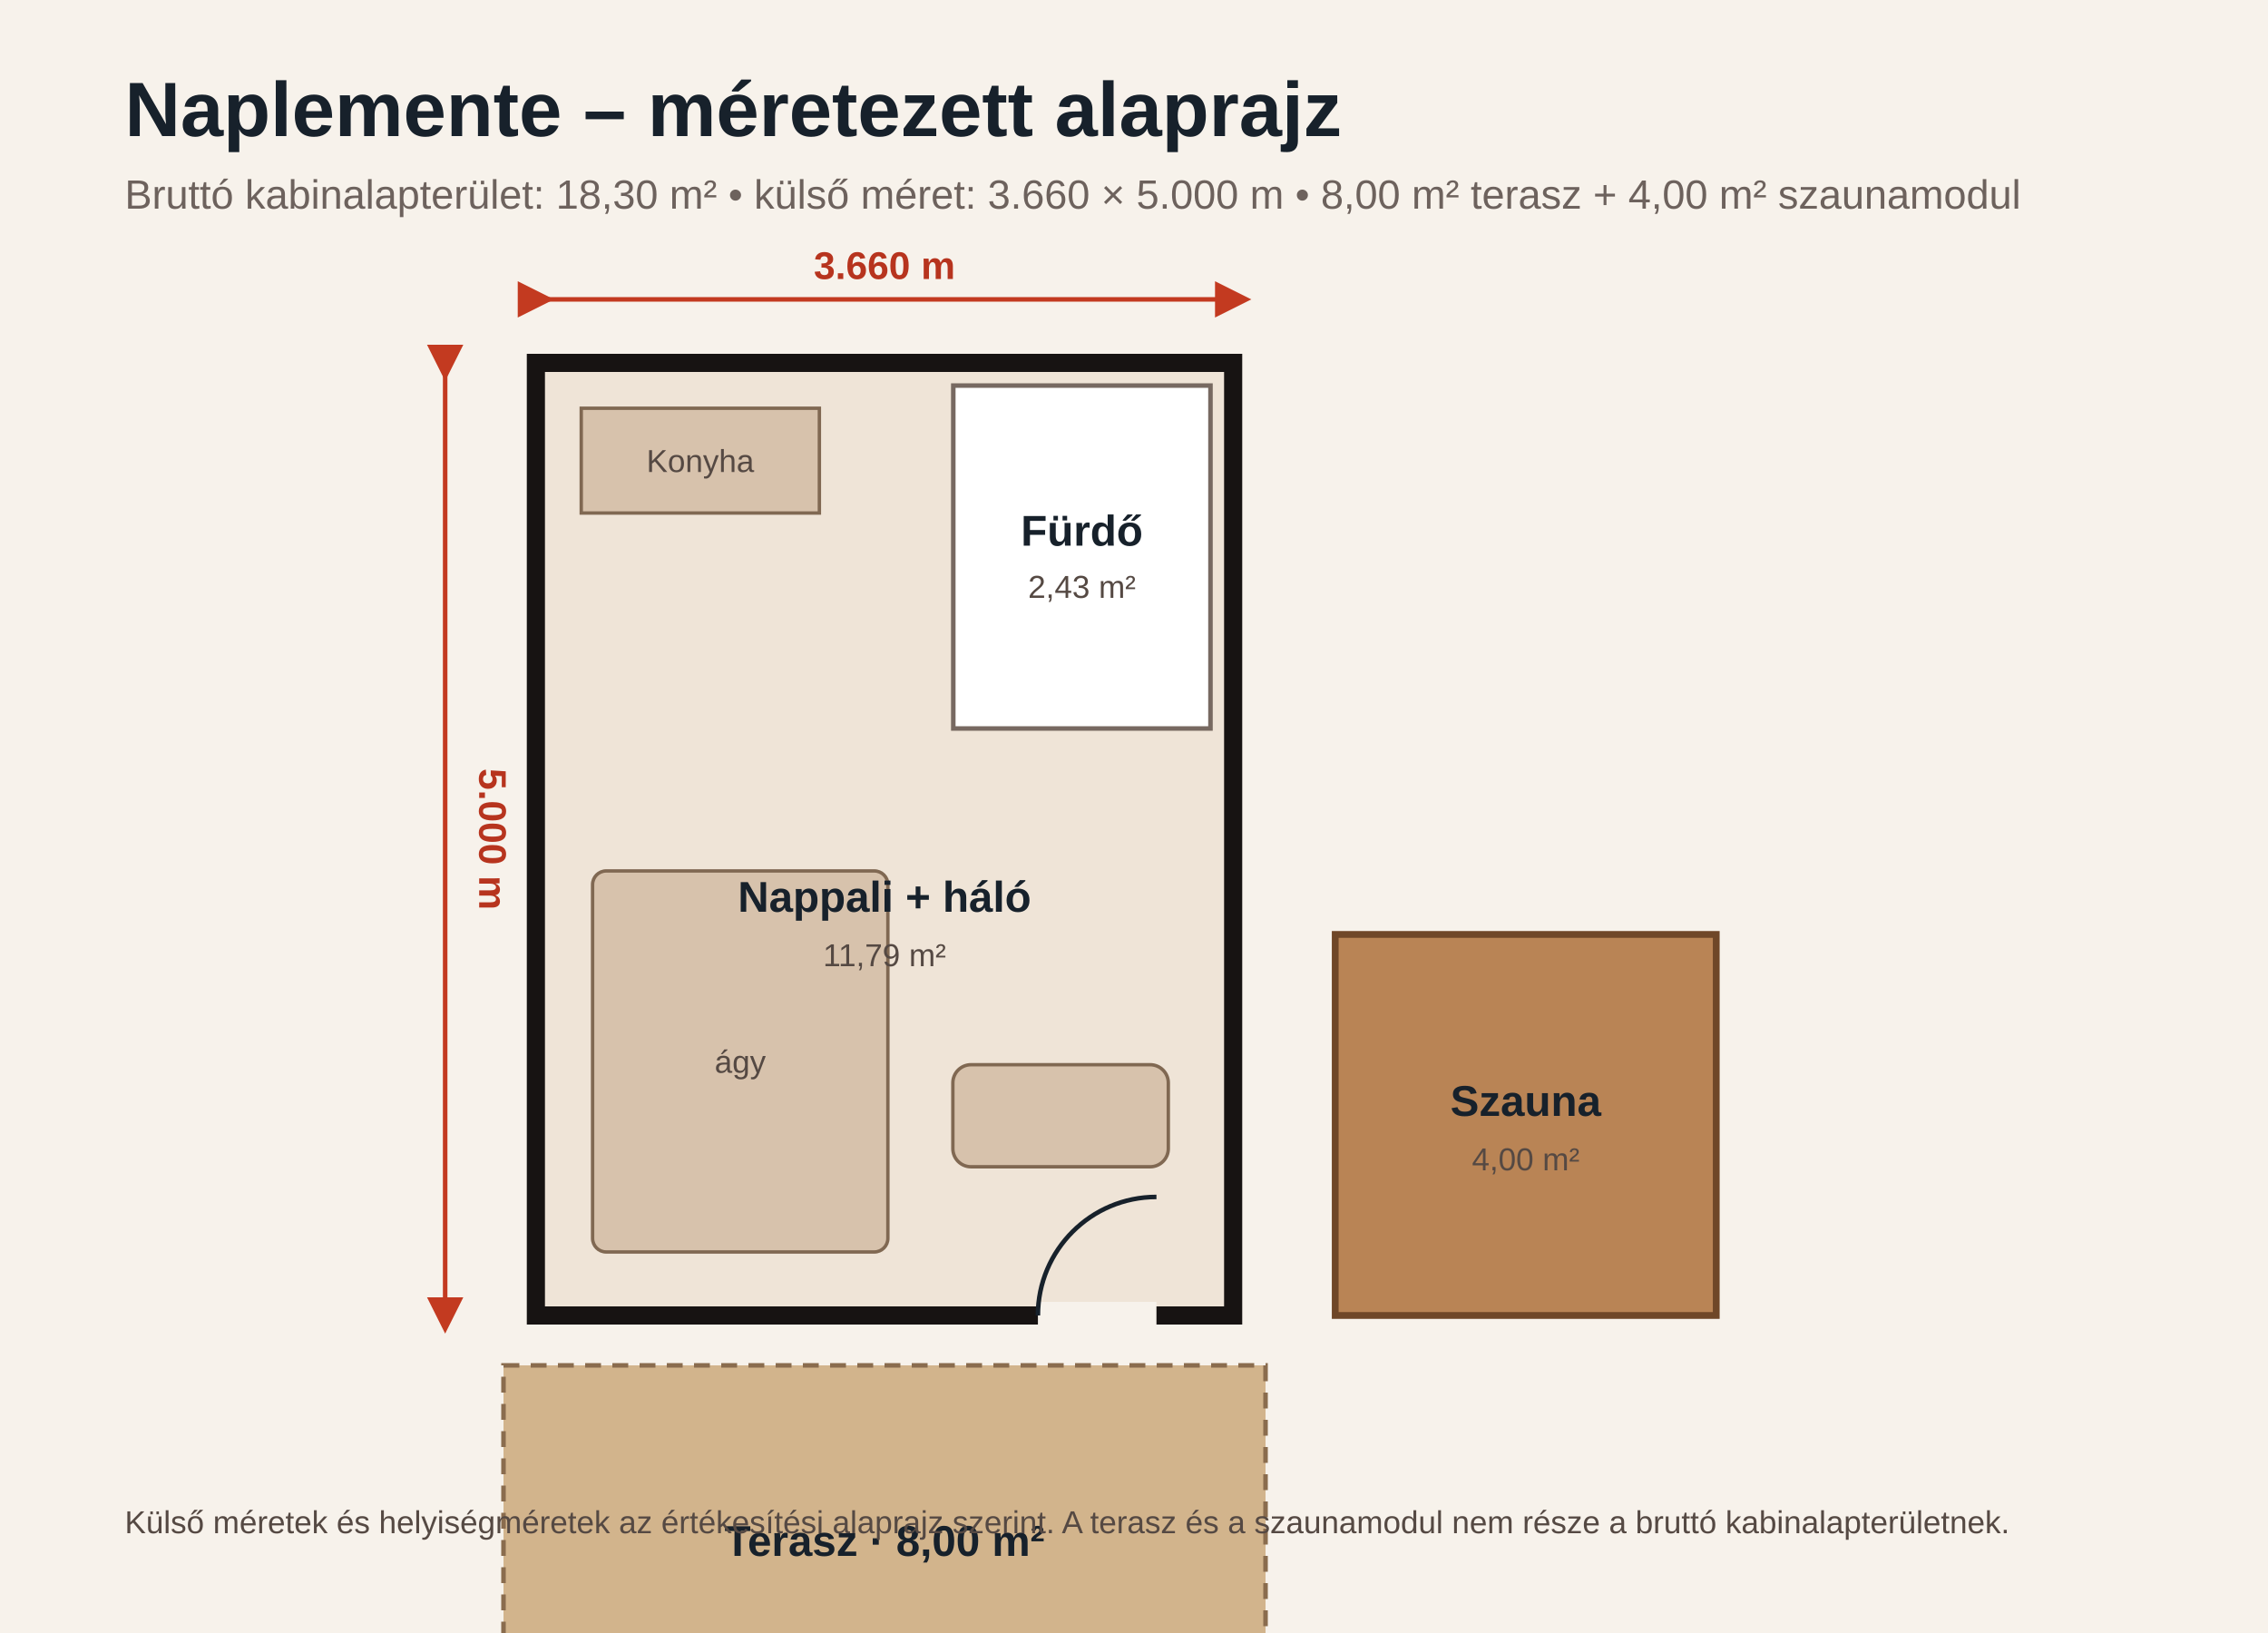
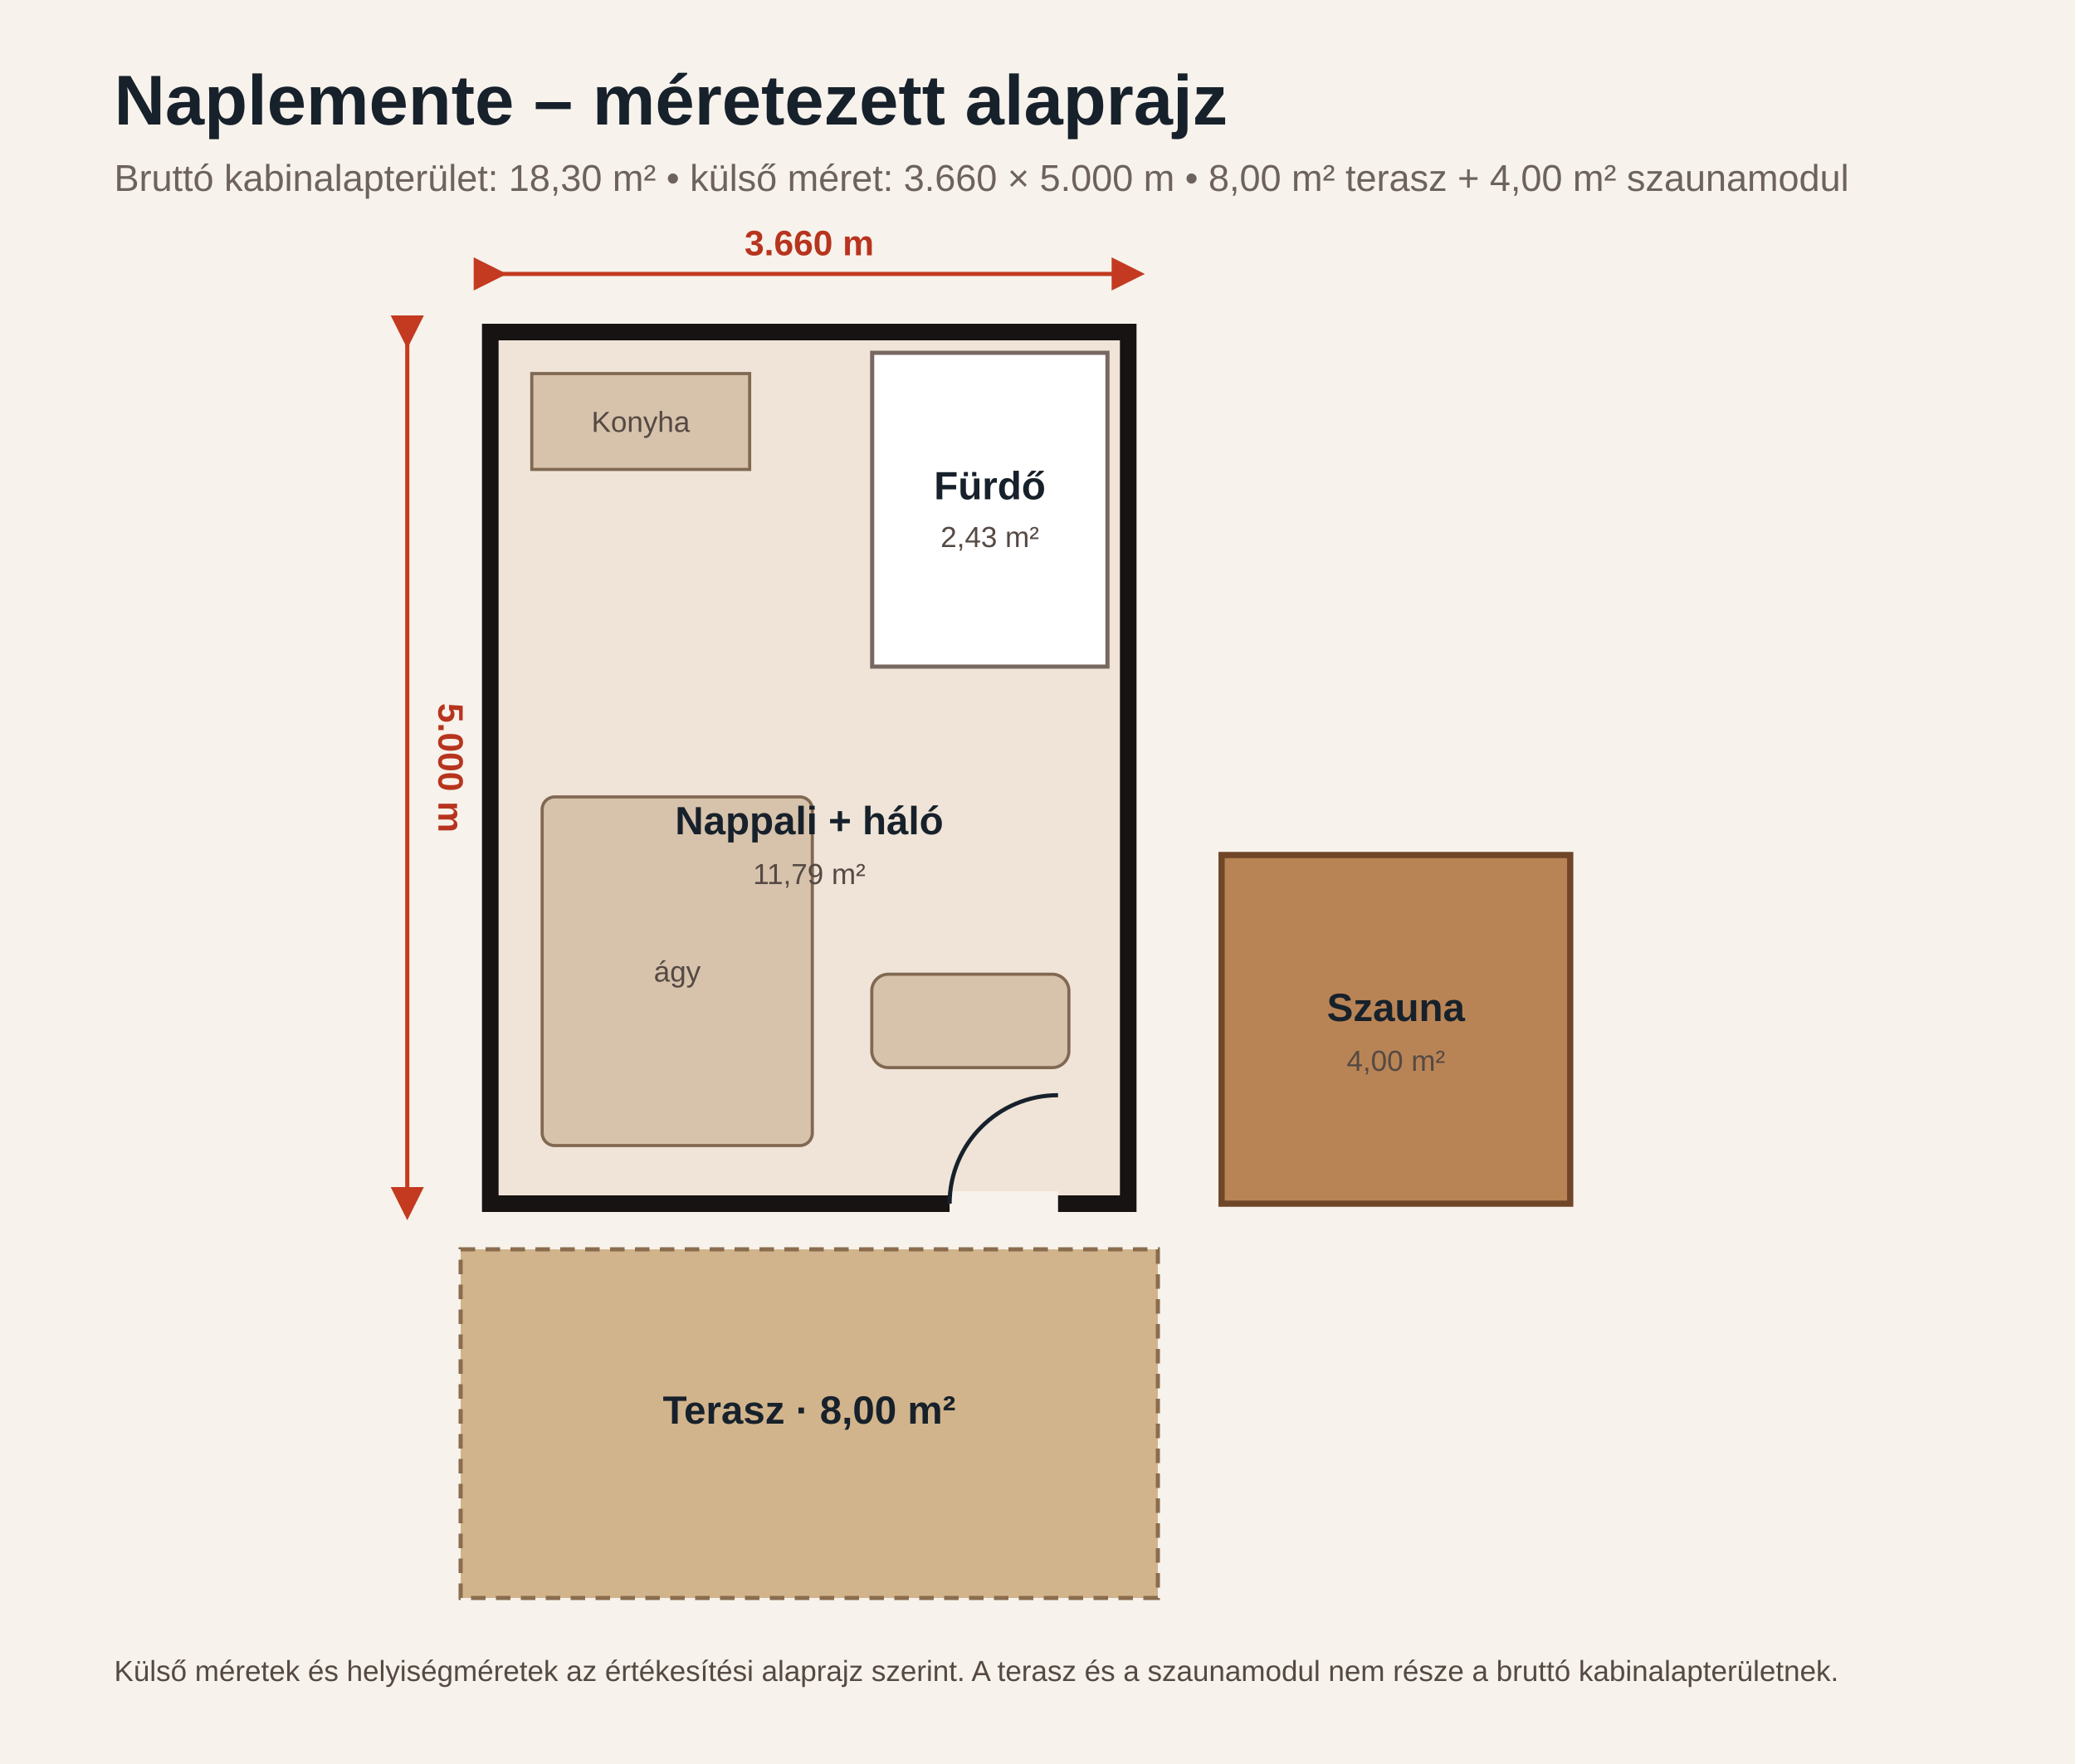
- <svg xmlns="http://www.w3.org/2000/svg" width="1000" height="720" viewBox="0 0 1000 720">
+ <svg xmlns="http://www.w3.org/2000/svg" width="1000" height="850" viewBox="0 0 1000 850">
  <style>
text{font-family:Arial,Helvetica,sans-serif;fill:#17212b} .t{font-size:34px;font-weight:800} .s{font-size:18px;fill:#6d625d}
.wall{fill:#efe4d7;stroke:#171312;stroke-width:8} .room{fill:#fff;stroke:#776961;stroke-width:2}
.dim{stroke:#c33a20;stroke-width:2;marker-start:url(#a);marker-end:url(#a)} .dtext{font-size:17px;font-weight:700;fill:#b7341e}
.label{font-size:19px;font-weight:800} .small{font-size:14px;fill:#554943} .furn{fill:#d7c2ac;stroke:#806852;stroke-width:1.5}
.terrace{fill:#d2b48c;stroke:#8a6c4e;stroke-width:2;stroke-dasharray:7 5} .sauna{fill:#b98455;stroke:#6f4728;stroke-width:3}
</style>
  <defs>
    <marker id="a" markerWidth="8" markerHeight="8" refX="4" refY="4" orient="auto">
      <path d="M8 4L0 0L0 8Z" fill="#c33a20" />
    </marker>
  </defs>
-   <rect width="1000" height="720" fill="#f7f2eb" />
+   <rect width="1000" height="850" fill="#f7f2eb" />
  <text x="55" y="60" class="t">Naplemente – méretezett alaprajz</text>
  <text x="55" y="92" class="s">Bruttó kabinalapterület: 18,30 m² • külső méret: 3.660 × 5.000 m • 8,00 m² terasz + 4,00 m² szaunamodul</text>
  <rect x="236.28" y="160.0" width="307.44" height="420.0" class="wall" />
  <rect x="420.32" y="170.0" width="113.4" height="151.2" class="room" />
  <text x="477.02" y="240.6" text-anchor="middle" class="label">Fürdő</text>
  <text x="477.02" y="263.6" text-anchor="middle" class="small">2,43 m²</text>
  <rect x="256.28" y="180.0" width="105.0" height="46.2" class="furn" />
  <text x="308.78" y="208.1" text-anchor="middle" class="small">Konyha</text>
  <rect x="261.28" y="384.0" width="130.2" height="168.0" rx="6" class="furn" />
  <text x="326.38" y="473.0" text-anchor="middle" class="small">ágy</text>
  <rect x="420.13" y="469.44" width="95" height="45" rx="8" class="furn" />
  <text x="390.0" y="402.0" text-anchor="middle" class="label">Nappali + háló</text>
  <text x="390.0" y="426.0" text-anchor="middle" class="small">11,79 m²</text>
  <line x1="457.637" y1="580.0" x2="509.902" y2="580.0" stroke="#f7f2eb" stroke-width="12" />
  <path d="M457.637,580.0 A52.265,52.265 0 0 1 509.902,527.735" fill="none" stroke="#17212b" stroke-width="2" />
  <rect x="222.0" y="602.0" width="336.0" height="168.0" class="terrace" />
  <text x="390.0" y="686.0" text-anchor="middle" class="label">Terasz · 8,00 m²</text>
  <rect x="588.72" y="412.0" width="168.0" height="168.0" class="sauna" />
  <text x="672.72" y="492.0" text-anchor="middle" class="label">Szauna</text>
  <text x="672.72" y="516.0" text-anchor="middle" class="small">4,00 m²</text>
  <line x1="236.28" y1="132.0" x2="543.72" y2="132.0" class="dim" />
  <text x="390.0" y="123.0" text-anchor="middle" class="dtext">3.660 m</text>
  <line x1="196.28" y1="160.0" x2="196.28" y2="580.0" class="dim" />
  <text x="211.28" y="370.0" transform="rotate(90 211.28 370.0)" text-anchor="middle" class="dtext">5.000 m</text>
-   <text x="55" y="676" class="small">Külső méretek és helyiségméretek az értékesítési alaprajz szerint. A terasz és a szaunamodul nem része a bruttó kabinalapterületnek.</text>
+   <text x="55" y="810" class="small">Külső méretek és helyiségméretek az értékesítési alaprajz szerint. A terasz és a szaunamodul nem része a bruttó kabinalapterületnek.</text>
</svg>
